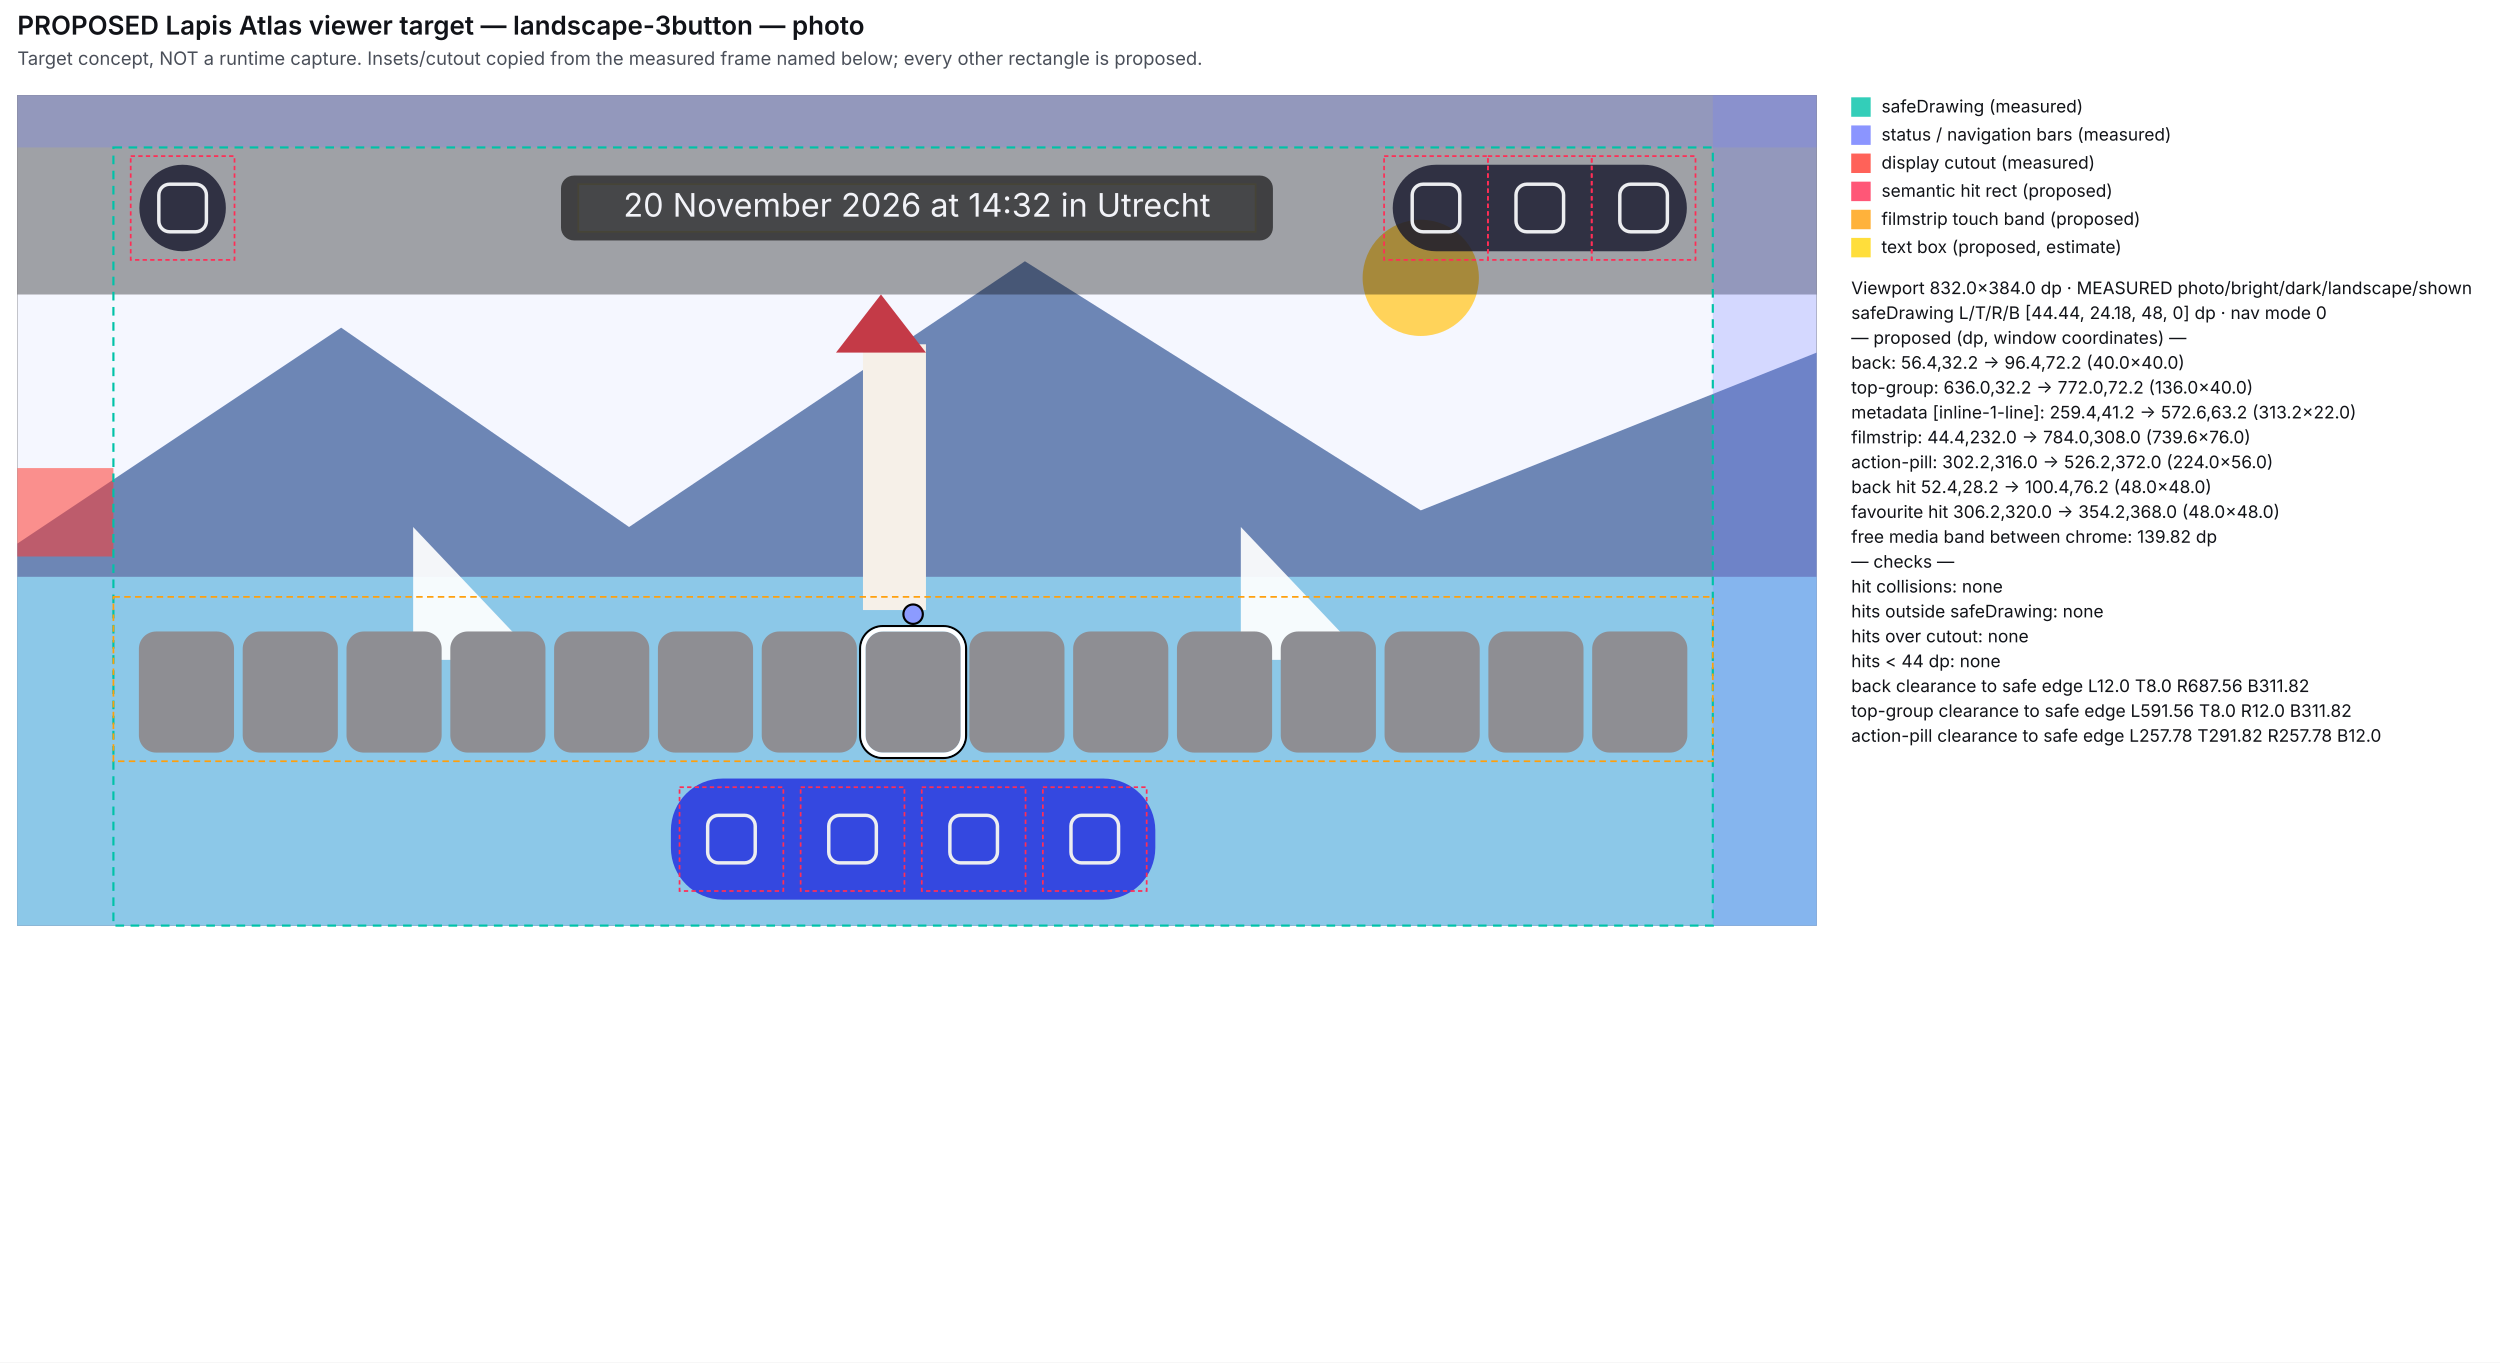
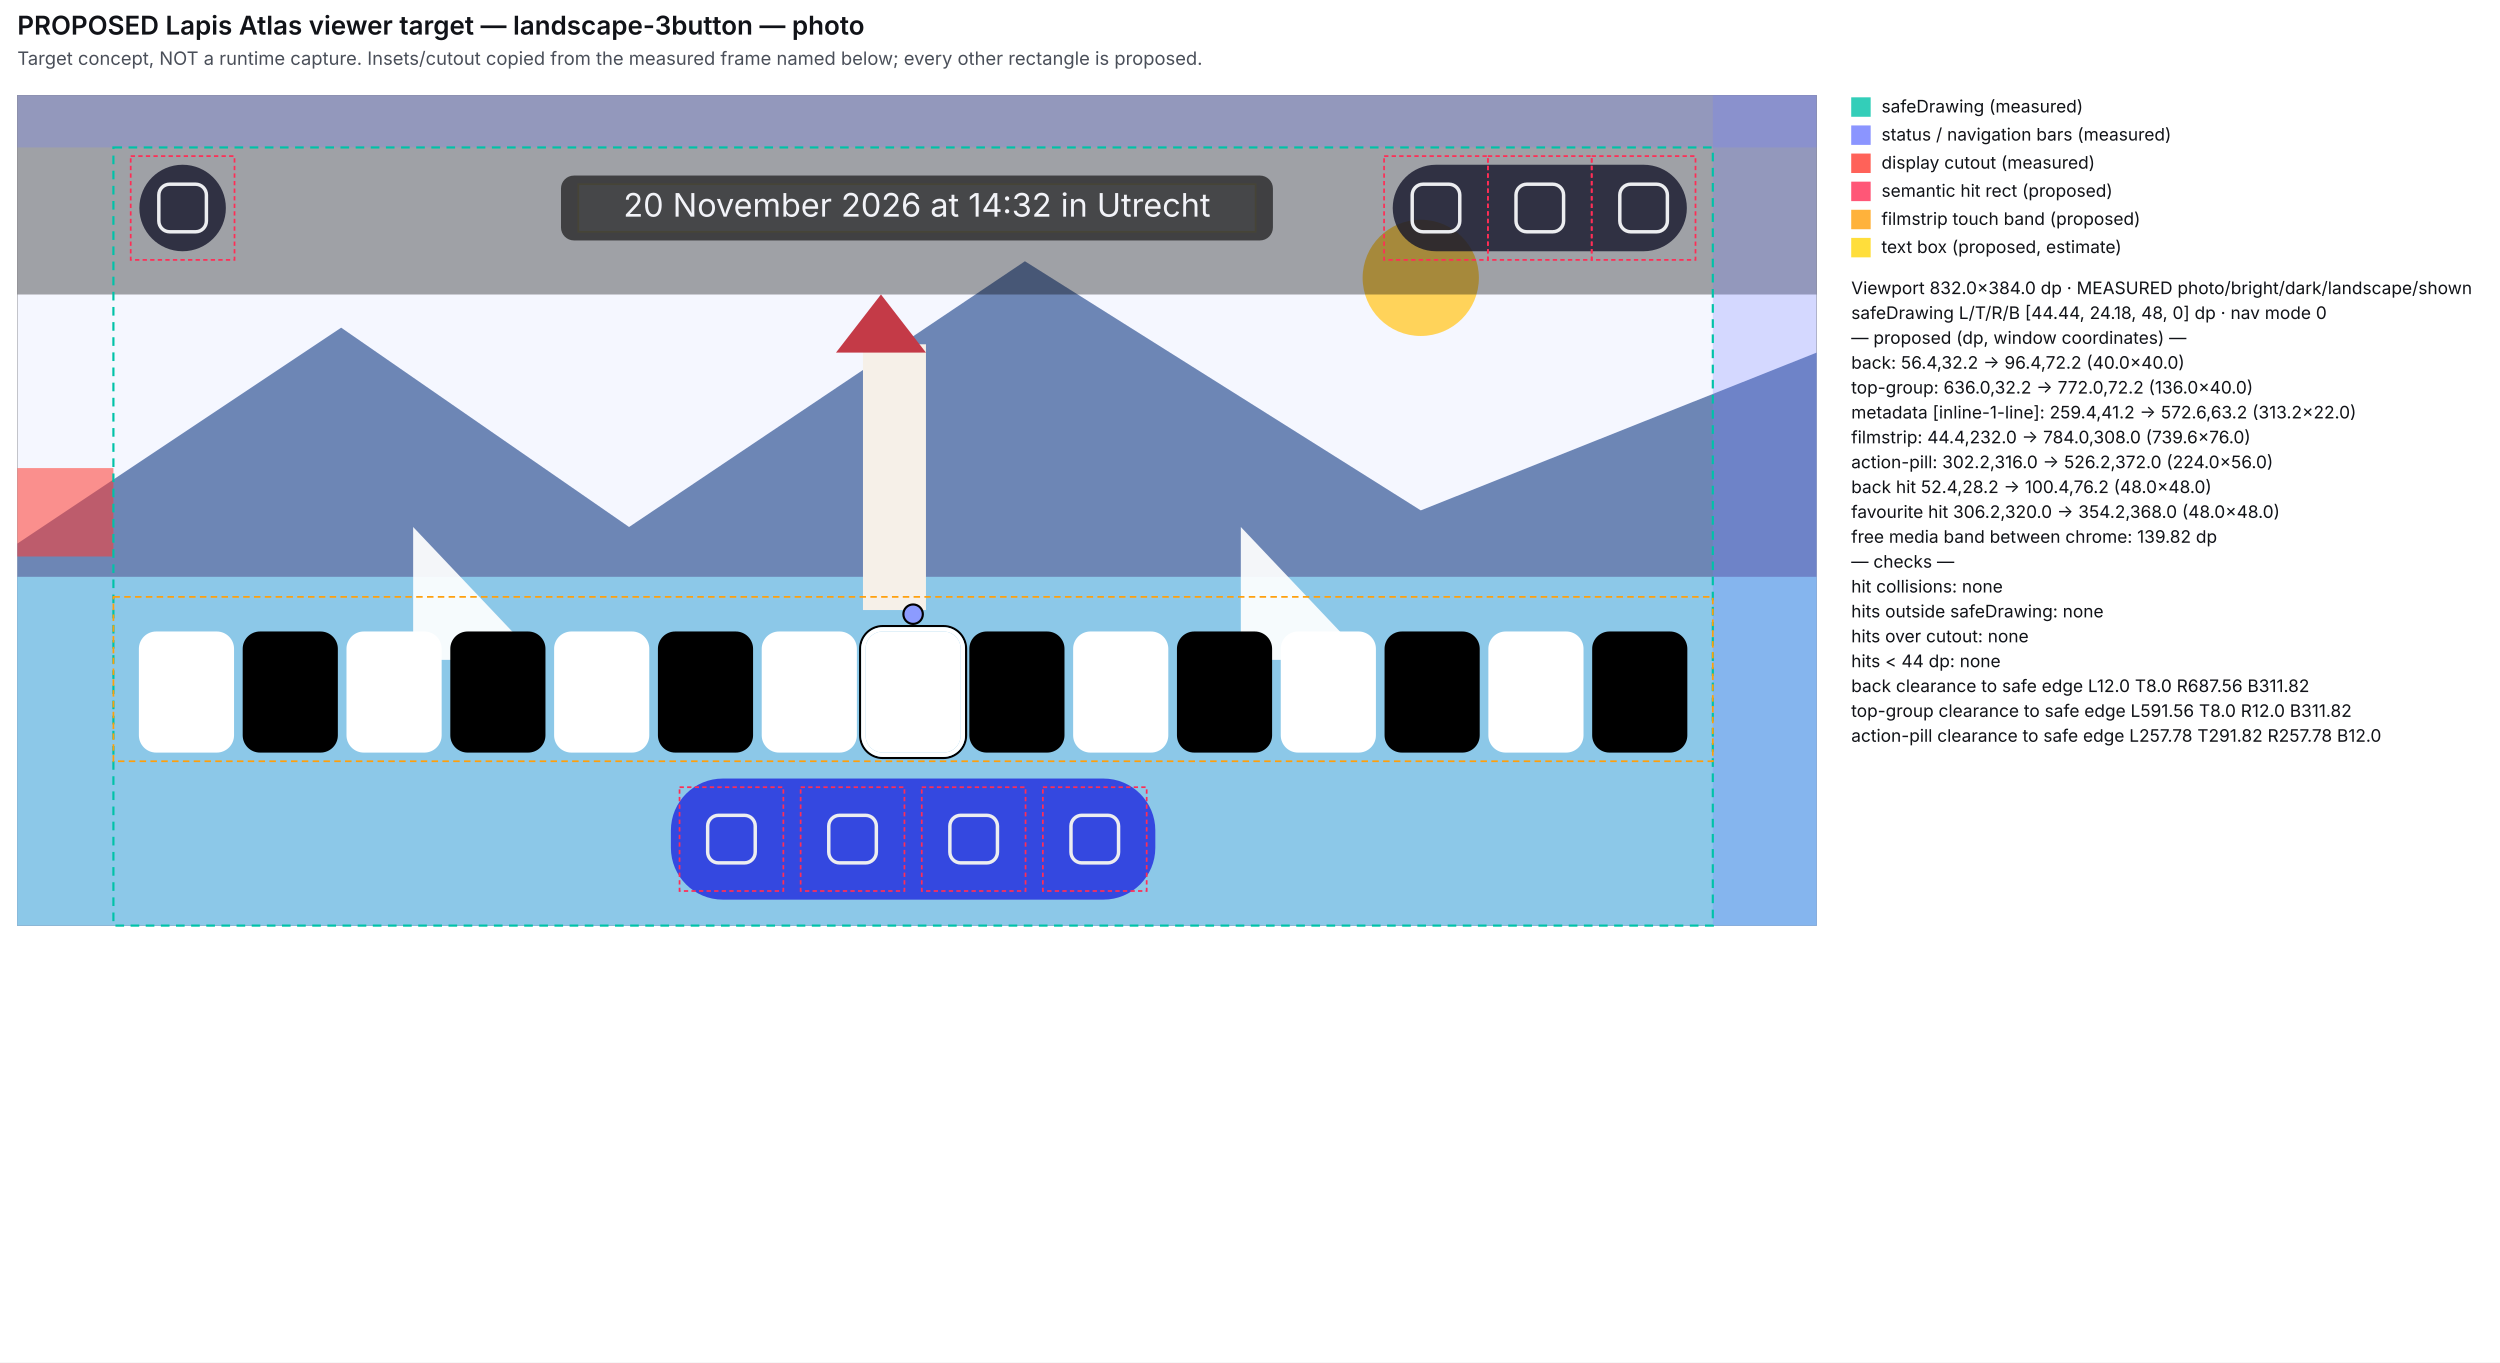
<svg xmlns="http://www.w3.org/2000/svg" viewBox="0 0 1156.0 630.0" font-family="Inter, Arial, sans-serif" font-size="8">
  <rect width="1156.0" height="630.0" fill="#FFFFFF" />
  <text x="8" y="16" font-size="12" font-weight="600" fill="#111318">PROPOSED Lapis Atlas viewer target — landscape-3button — photo</text>
  <text x="8" y="30" font-size="8.5" fill="#4A4F59">Target concept, NOT a runtime capture. Insets/cutout copied from the measured frame named below; every other rectangle is proposed.</text>
  <g transform="translate(8,44)">
    <rect width="832.0" height="384.0" fill="#000000" />
    <rect width="832.0" height="384.0" fill="#F5F7FF" />
    <path d="M0 207.36 L149.76 107.52 L282.88 199.68 L465.92 76.8 L648.96 192.0 L832.0 119.04 V384.0 H0 Z" fill="#6D86B5" />
    <rect y="222.72" width="832.0" height="161.28" fill="#8CC8E8" />
    <circle cx="648.96" cy="84.48" r="26.88" fill="#FFD35A" />
    <rect x="391.04" y="115.2" width="29.12" height="122.88" fill="#F6F0E8" />
    <path d="M378.56 119.04 L420.16 119.04 L399.36 92.16 Z" fill="#C43A47" />
    <path d="M183.04 261.12 l0 -61.44 l58.24 61.44 Z" fill="#FFF" opacity=".92" />
    <path d="M565.76 261.12 l0 -61.44 l58.24 61.44 Z" fill="#FFF" opacity=".92" />
    <rect x="0" y="0" width="832.0" height="92.18" fill="#000" opacity="0.35" />
    <rect x="0" y="0" width="832.0" height="24.18" fill="#6E7BFF" opacity="0.25" />
    <rect x="784.0" y="0" width="48" height="384.0" fill="#6E7BFF" opacity="0.25" />
    <rect x="0.0" y="172.44" width="44.44" height="40.89" fill="#FF3B30" opacity="0.55" />
    <rect x="44.44" y="24.18" width="739.56" height="359.82" fill="none" stroke="#00C2A8" stroke-width="1" stroke-dasharray="4 3" />
    <rect x="56.44" y="32.18" width="40.0" height="40.0" rx="20.0" fill="#14152A" opacity="0.8" />
    <rect x="65.44" y="41.18" width="22.0" height="22.0" rx="5" fill="none" stroke="#ECEDF0" stroke-width="1.6" />
    <rect x="52.44" y="28.18" width="48.0" height="48.0" fill="none" stroke="#FF2D55" stroke-width="0.8" stroke-dasharray="2 1.5" />
    <rect x="636.0" y="32.18" width="136.0" height="40.0" rx="20.0" fill="#14152A" opacity="0.8" />
    <rect x="645.0" y="41.18" width="22.0" height="22.0" rx="5" fill="none" stroke="#ECEDF0" stroke-width="1.6" />
    <rect x="632.0" y="28.18" width="48.0" height="48.0" fill="none" stroke="#FF2D55" stroke-width="0.8" stroke-dasharray="2 1.5" />
    <rect x="693.0" y="41.18" width="22.0" height="22.0" rx="5" fill="none" stroke="#ECEDF0" stroke-width="1.6" />
    <rect x="680.0" y="28.18" width="48.0" height="48.0" fill="none" stroke="#FF2D55" stroke-width="0.8" stroke-dasharray="2 1.5" />
    <rect x="741.0" y="41.18" width="22.0" height="22.0" rx="5" fill="none" stroke="#ECEDF0" stroke-width="1.6" />
    <rect x="728.0" y="28.18" width="48.0" height="48.0" fill="none" stroke="#FF2D55" stroke-width="0.8" stroke-dasharray="2 1.5" />
    <rect x="259.4" y="41.18" width="313.2" height="22.0" fill="#FFFFFF" opacity="0.18" stroke="#FFD60A" stroke-width="0.8" />
    <rect x="251.4" y="37.18" width="329.2" height="30.0" rx="6" fill="#000" opacity="0.6" />
    <text x="416.0" y="56.18" text-anchor="middle" fill="#F2F3F8" font-size="15.0">20 November 2026 at 14:32 in Utrecht</text>
    <rect x="44.44" y="232.0" width="739.56" height="76.0" fill="none" stroke="#FF9F0A" stroke-width="0.8" stroke-dasharray="3 2" />
-     <rect x="392.22" y="248.0" width="44.0" height="56.0" rx="8.0" fill="#8E8E93" />
+     <rect x="392.22" y="248.0" width="44.0" height="56.0" rx="8.0" fill="#FFFFFF" />
    <rect x="389.72" y="245.5" width="49.0" height="61.0" rx="10.5" fill="none" stroke="#000" stroke-width="1.0" />
    <rect x="391.22" y="247.0" width="46.0" height="58.0" rx="9.0" fill="none" stroke="#FFF" stroke-width="2.0" />
    <circle cx="414.22" cy="240.0" r="5.0" fill="#000" />
    <circle cx="414.22" cy="240.0" r="4.0" fill="#8C9BFF" />
-     <rect x="440.22" y="248.0" width="44.0" height="56.0" rx="8.0" fill="#8E8E93" />
-     <rect x="488.22" y="248.0" width="44.0" height="56.0" rx="8.0" fill="#8E8E93" />
-     <rect x="536.22" y="248.0" width="44.0" height="56.0" rx="8.0" fill="#8E8E93" />
-     <rect x="584.22" y="248.0" width="44.0" height="56.0" rx="8.0" fill="#8E8E93" />
-     <rect x="632.22" y="248.0" width="44.0" height="56.0" rx="8.0" fill="#8E8E93" />
-     <rect x="680.22" y="248.0" width="44.0" height="56.0" rx="8.0" fill="#8E8E93" />
-     <rect x="728.22" y="248.0" width="44.0" height="56.0" rx="8.0" fill="#8E8E93" />
-     <rect x="344.22" y="248.0" width="44.0" height="56.0" rx="8.0" fill="#8E8E93" />
-     <rect x="296.22" y="248.0" width="44.0" height="56.0" rx="8.0" fill="#8E8E93" />
-     <rect x="248.22" y="248.0" width="44.0" height="56.0" rx="8.0" fill="#8E8E93" />
-     <rect x="200.22" y="248.0" width="44.0" height="56.0" rx="8.0" fill="#8E8E93" />
-     <rect x="152.22" y="248.0" width="44.0" height="56.0" rx="8.0" fill="#8E8E93" />
-     <rect x="104.22" y="248.0" width="44.0" height="56.0" rx="8.0" fill="#8E8E93" />
-     <rect x="56.22" y="248.0" width="44.0" height="56.0" rx="8.0" fill="#8E8E93" />
+     <rect x="440.22" y="248.0" width="44.0" height="56.0" rx="8.0" fill="#000000" />
+     <rect x="488.22" y="248.0" width="44.0" height="56.0" rx="8.0" fill="#FFFFFF" />
+     <rect x="536.22" y="248.0" width="44.0" height="56.0" rx="8.0" fill="#000000" />
+     <rect x="584.22" y="248.0" width="44.0" height="56.0" rx="8.0" fill="#FFFFFF" />
+     <rect x="632.22" y="248.0" width="44.0" height="56.0" rx="8.0" fill="#000000" />
+     <rect x="680.22" y="248.0" width="44.0" height="56.0" rx="8.0" fill="#FFFFFF" />
+     <rect x="728.22" y="248.0" width="44.0" height="56.0" rx="8.0" fill="#000000" />
+     <rect x="344.22" y="248.0" width="44.0" height="56.0" rx="8.0" fill="#FFFFFF" />
+     <rect x="296.22" y="248.0" width="44.0" height="56.0" rx="8.0" fill="#000000" />
+     <rect x="248.22" y="248.0" width="44.0" height="56.0" rx="8.0" fill="#FFFFFF" />
+     <rect x="200.22" y="248.0" width="44.0" height="56.0" rx="8.0" fill="#000000" />
+     <rect x="152.22" y="248.0" width="44.0" height="56.0" rx="8.0" fill="#FFFFFF" />
+     <rect x="104.22" y="248.0" width="44.0" height="56.0" rx="8.0" fill="#000000" />
+     <rect x="56.22" y="248.0" width="44.0" height="56.0" rx="8.0" fill="#FFFFFF" />
    <rect x="302.22" y="316.0" width="224.0" height="56.0" rx="24.0" fill="#3448E0" />
    <rect x="319.22" y="333.0" width="22.0" height="22.0" rx="5" fill="none" stroke="#ECEDF0" stroke-width="1.6" />
    <rect x="306.22" y="320.0" width="48.0" height="48.0" fill="none" stroke="#FF2D55" stroke-width="0.8" stroke-dasharray="2 1.5" />
    <rect x="375.22" y="333.0" width="22.0" height="22.0" rx="5" fill="none" stroke="#ECEDF0" stroke-width="1.6" />
    <rect x="362.22" y="320.0" width="48.0" height="48.0" fill="none" stroke="#FF2D55" stroke-width="0.8" stroke-dasharray="2 1.5" />
    <rect x="431.22" y="333.0" width="22.0" height="22.0" rx="5" fill="none" stroke="#ECEDF0" stroke-width="1.6" />
    <rect x="418.22" y="320.0" width="48.0" height="48.0" fill="none" stroke="#FF2D55" stroke-width="0.8" stroke-dasharray="2 1.5" />
    <rect x="487.22" y="333.0" width="22.0" height="22.0" rx="5" fill="none" stroke="#ECEDF0" stroke-width="1.6" />
    <rect x="474.22" y="320.0" width="48.0" height="48.0" fill="none" stroke="#FF2D55" stroke-width="0.8" stroke-dasharray="2 1.5" />
  </g>
  <defs>
    <pattern id="hatch" width="6" height="6" patternUnits="userSpaceOnUse" patternTransform="rotate(45)">
      <line x1="0" y1="0" x2="0" y2="6" stroke="#FF9F0A" stroke-width="2" />
    </pattern>
  </defs>
  <g font-size="8" fill="#111318">
    <rect x="856.0" y="45" width="9" height="9" fill="#00C2A8" opacity="0.8" />
    <text x="870.0" y="52">safeDrawing (measured)</text>
    <rect x="856.0" y="58" width="9" height="9" fill="#6E7BFF" opacity="0.8" />
    <text x="870.0" y="65">status / navigation bars (measured)</text>
    <rect x="856.0" y="71" width="9" height="9" fill="#FF3B30" opacity="0.8" />
    <text x="870.0" y="78">display cutout (measured)</text>
    <rect x="856.0" y="84" width="9" height="9" fill="#FF2D55" opacity="0.8" />
    <text x="870.0" y="91">semantic hit rect (proposed)</text>
    <rect x="856.0" y="97" width="9" height="9" fill="#FF9F0A" opacity="0.8" />
    <text x="870.0" y="104">filmstrip touch band (proposed)</text>
    <rect x="856.0" y="110" width="9" height="9" fill="#FFD60A" opacity="0.8" />
    <text x="870.0" y="117">text box (proposed, estimate)</text>
    <text x="856.0" y="136">Viewport 832.0×384.0 dp · MEASURED photo/bright/dark/landscape/shown</text>
    <text x="856.0" y="147.5">safeDrawing L/T/R/B [44.44, 24.18, 48, 0] dp · nav mode 0</text>
    <text x="856.0" y="159.0">— proposed (dp, window coordinates) —</text>
    <text x="856.0" y="170.5">back: 56.4,32.2 → 96.4,72.2 (40.0×40.0)</text>
    <text x="856.0" y="182.0">top-group: 636.0,32.2 → 772.0,72.2 (136.0×40.0)</text>
    <text x="856.0" y="193.5">metadata [inline-1-line]: 259.4,41.2 → 572.6,63.2 (313.2×22.0)</text>
    <text x="856.0" y="205.0">filmstrip: 44.4,232.0 → 784.0,308.0 (739.6×76.0)</text>
    <text x="856.0" y="216.5">action-pill: 302.2,316.0 → 526.2,372.0 (224.0×56.0)</text>
    <text x="856.0" y="228.0">back hit 52.4,28.2 → 100.4,76.2 (48.0×48.0)</text>
    <text x="856.0" y="239.5">favourite hit 306.2,320.0 → 354.2,368.0 (48.0×48.0)</text>
    <text x="856.0" y="251.0">free media band between chrome: 139.82 dp</text>
    <text x="856.0" y="262.5">— checks —</text>
    <text x="856.0" y="274.0">hit collisions: none</text>
    <text x="856.0" y="285.5">hits outside safeDrawing: none</text>
    <text x="856.0" y="297.0">hits over cutout: none</text>
    <text x="856.0" y="308.5">hits &lt; 44 dp: none</text>
    <text x="856.0" y="320.0">back clearance to safe edge L12.0 T8.0 R687.56 B311.82</text>
    <text x="856.0" y="331.5">top-group clearance to safe edge L591.56 T8.0 R12.0 B311.82</text>
    <text x="856.0" y="343.0">action-pill clearance to safe edge L257.78 T291.82 R257.78 B12.0</text>
  </g>
</svg>
